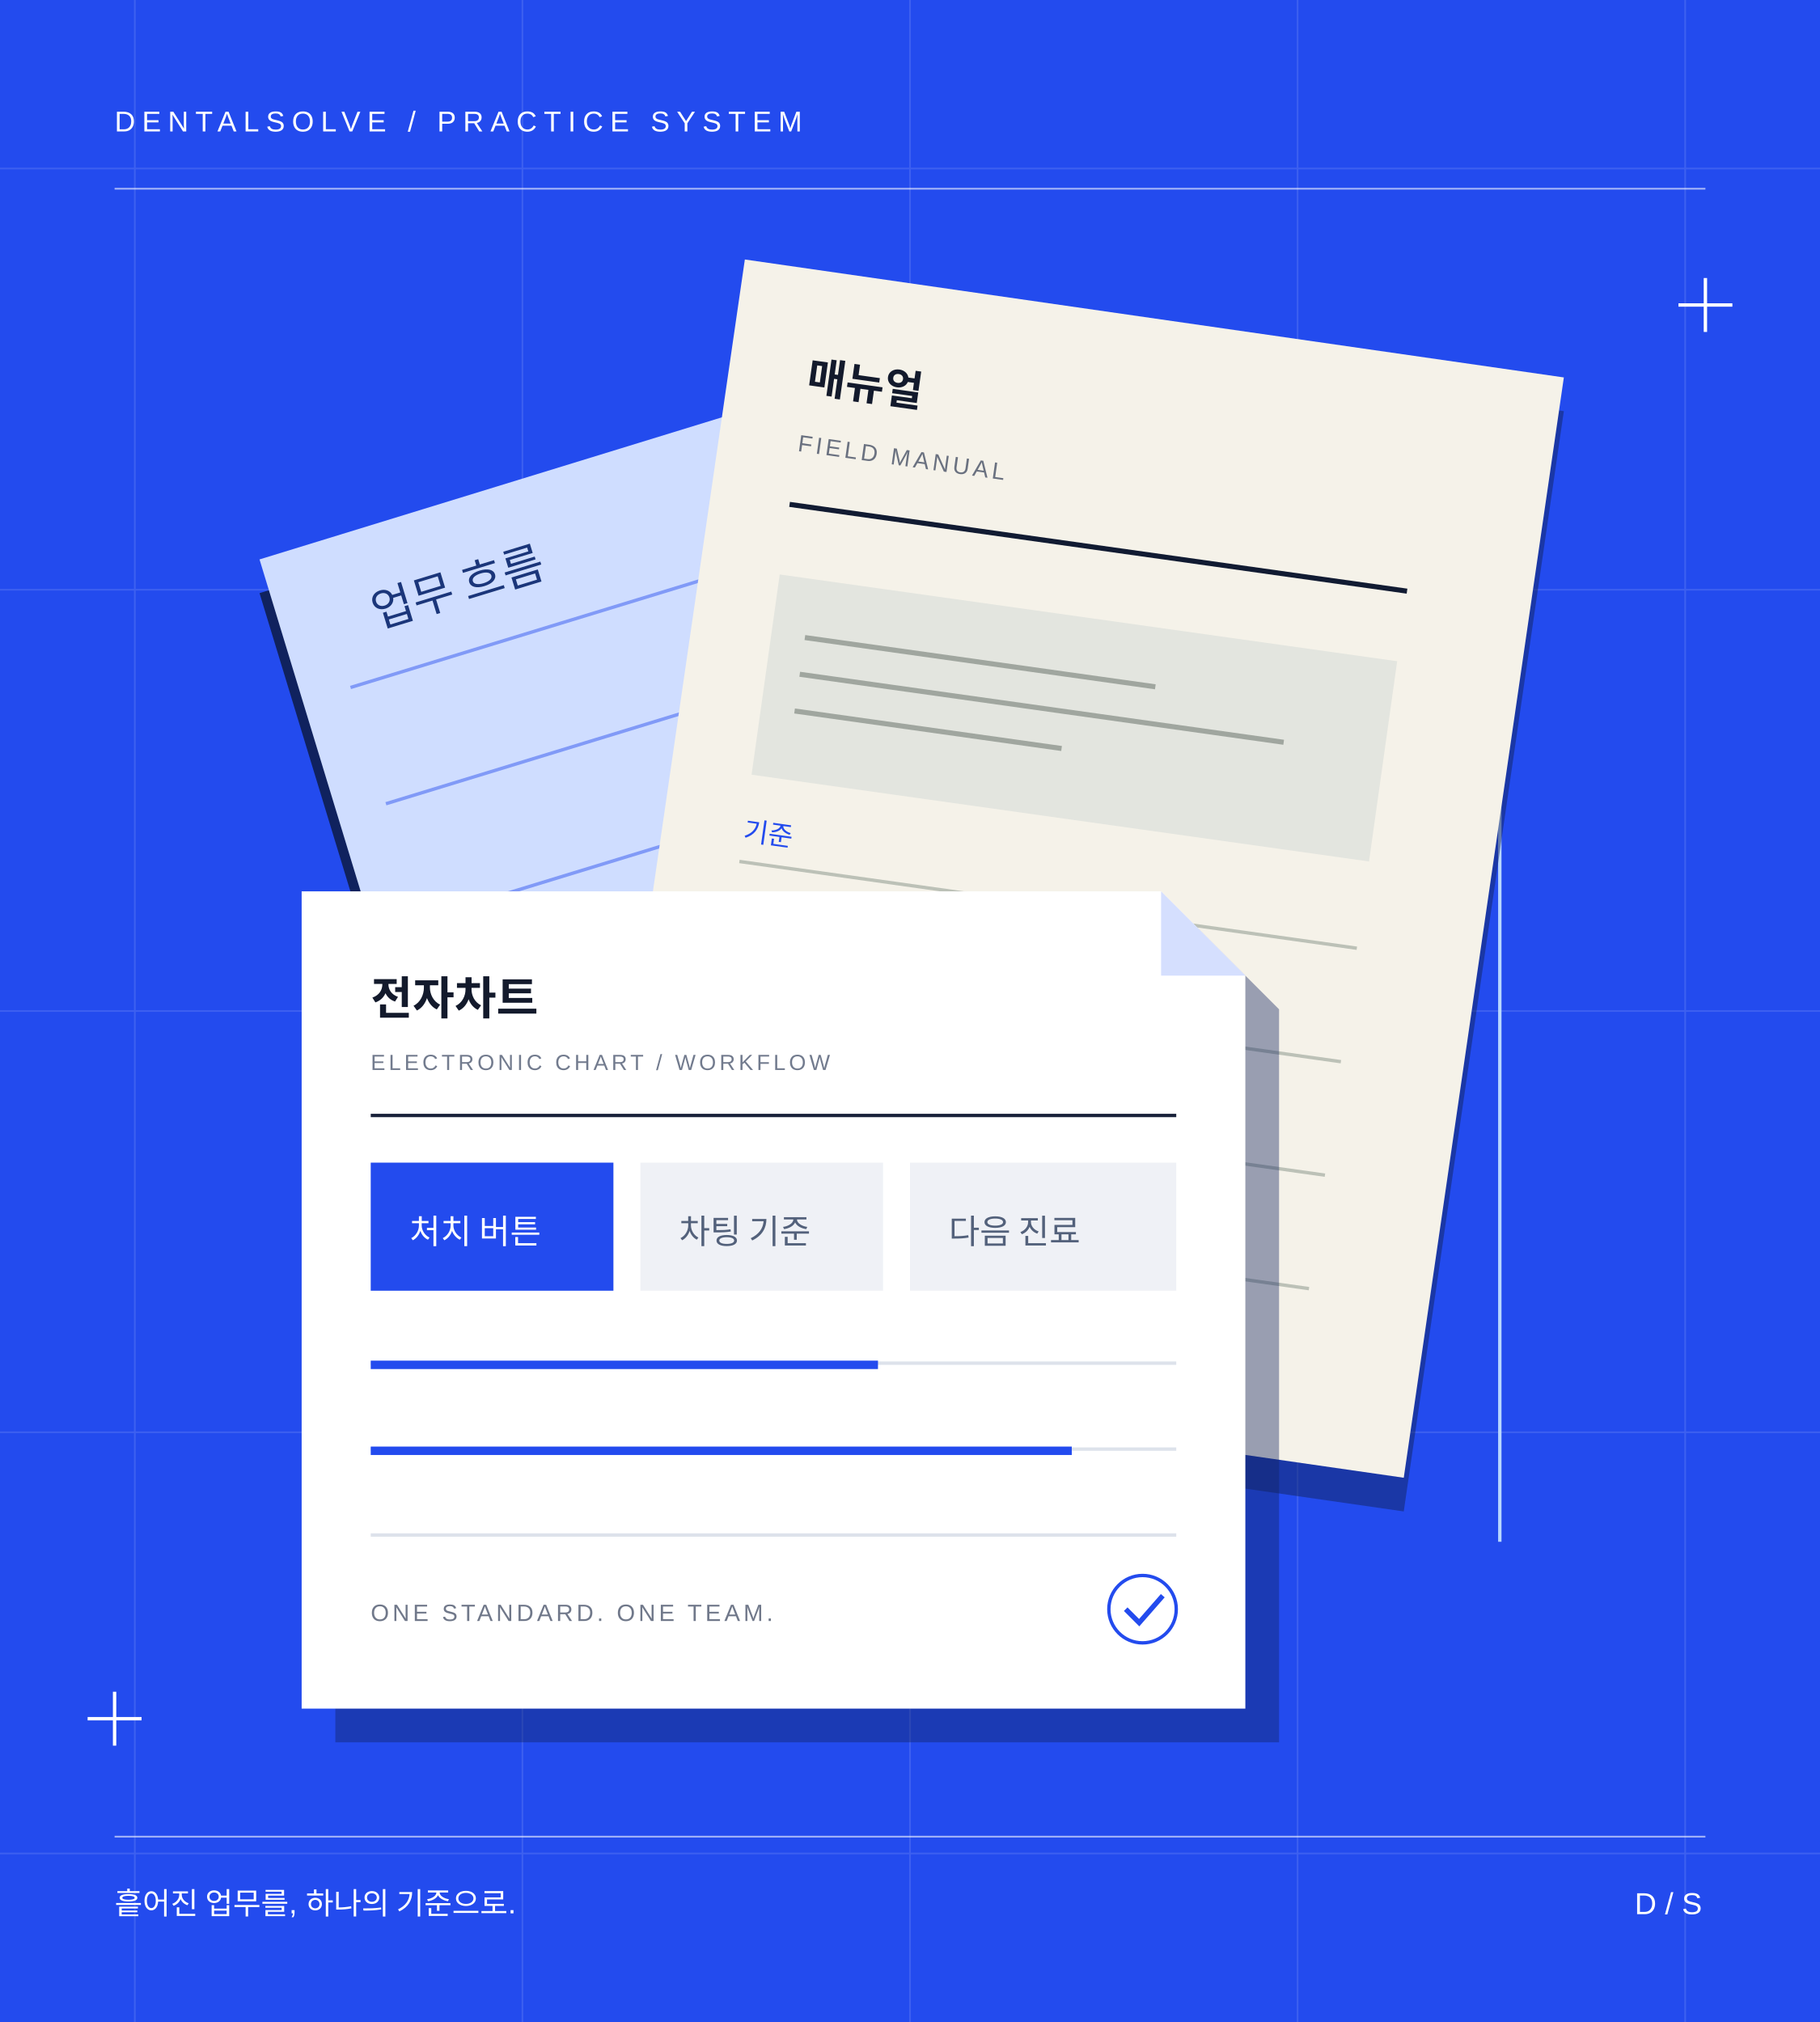
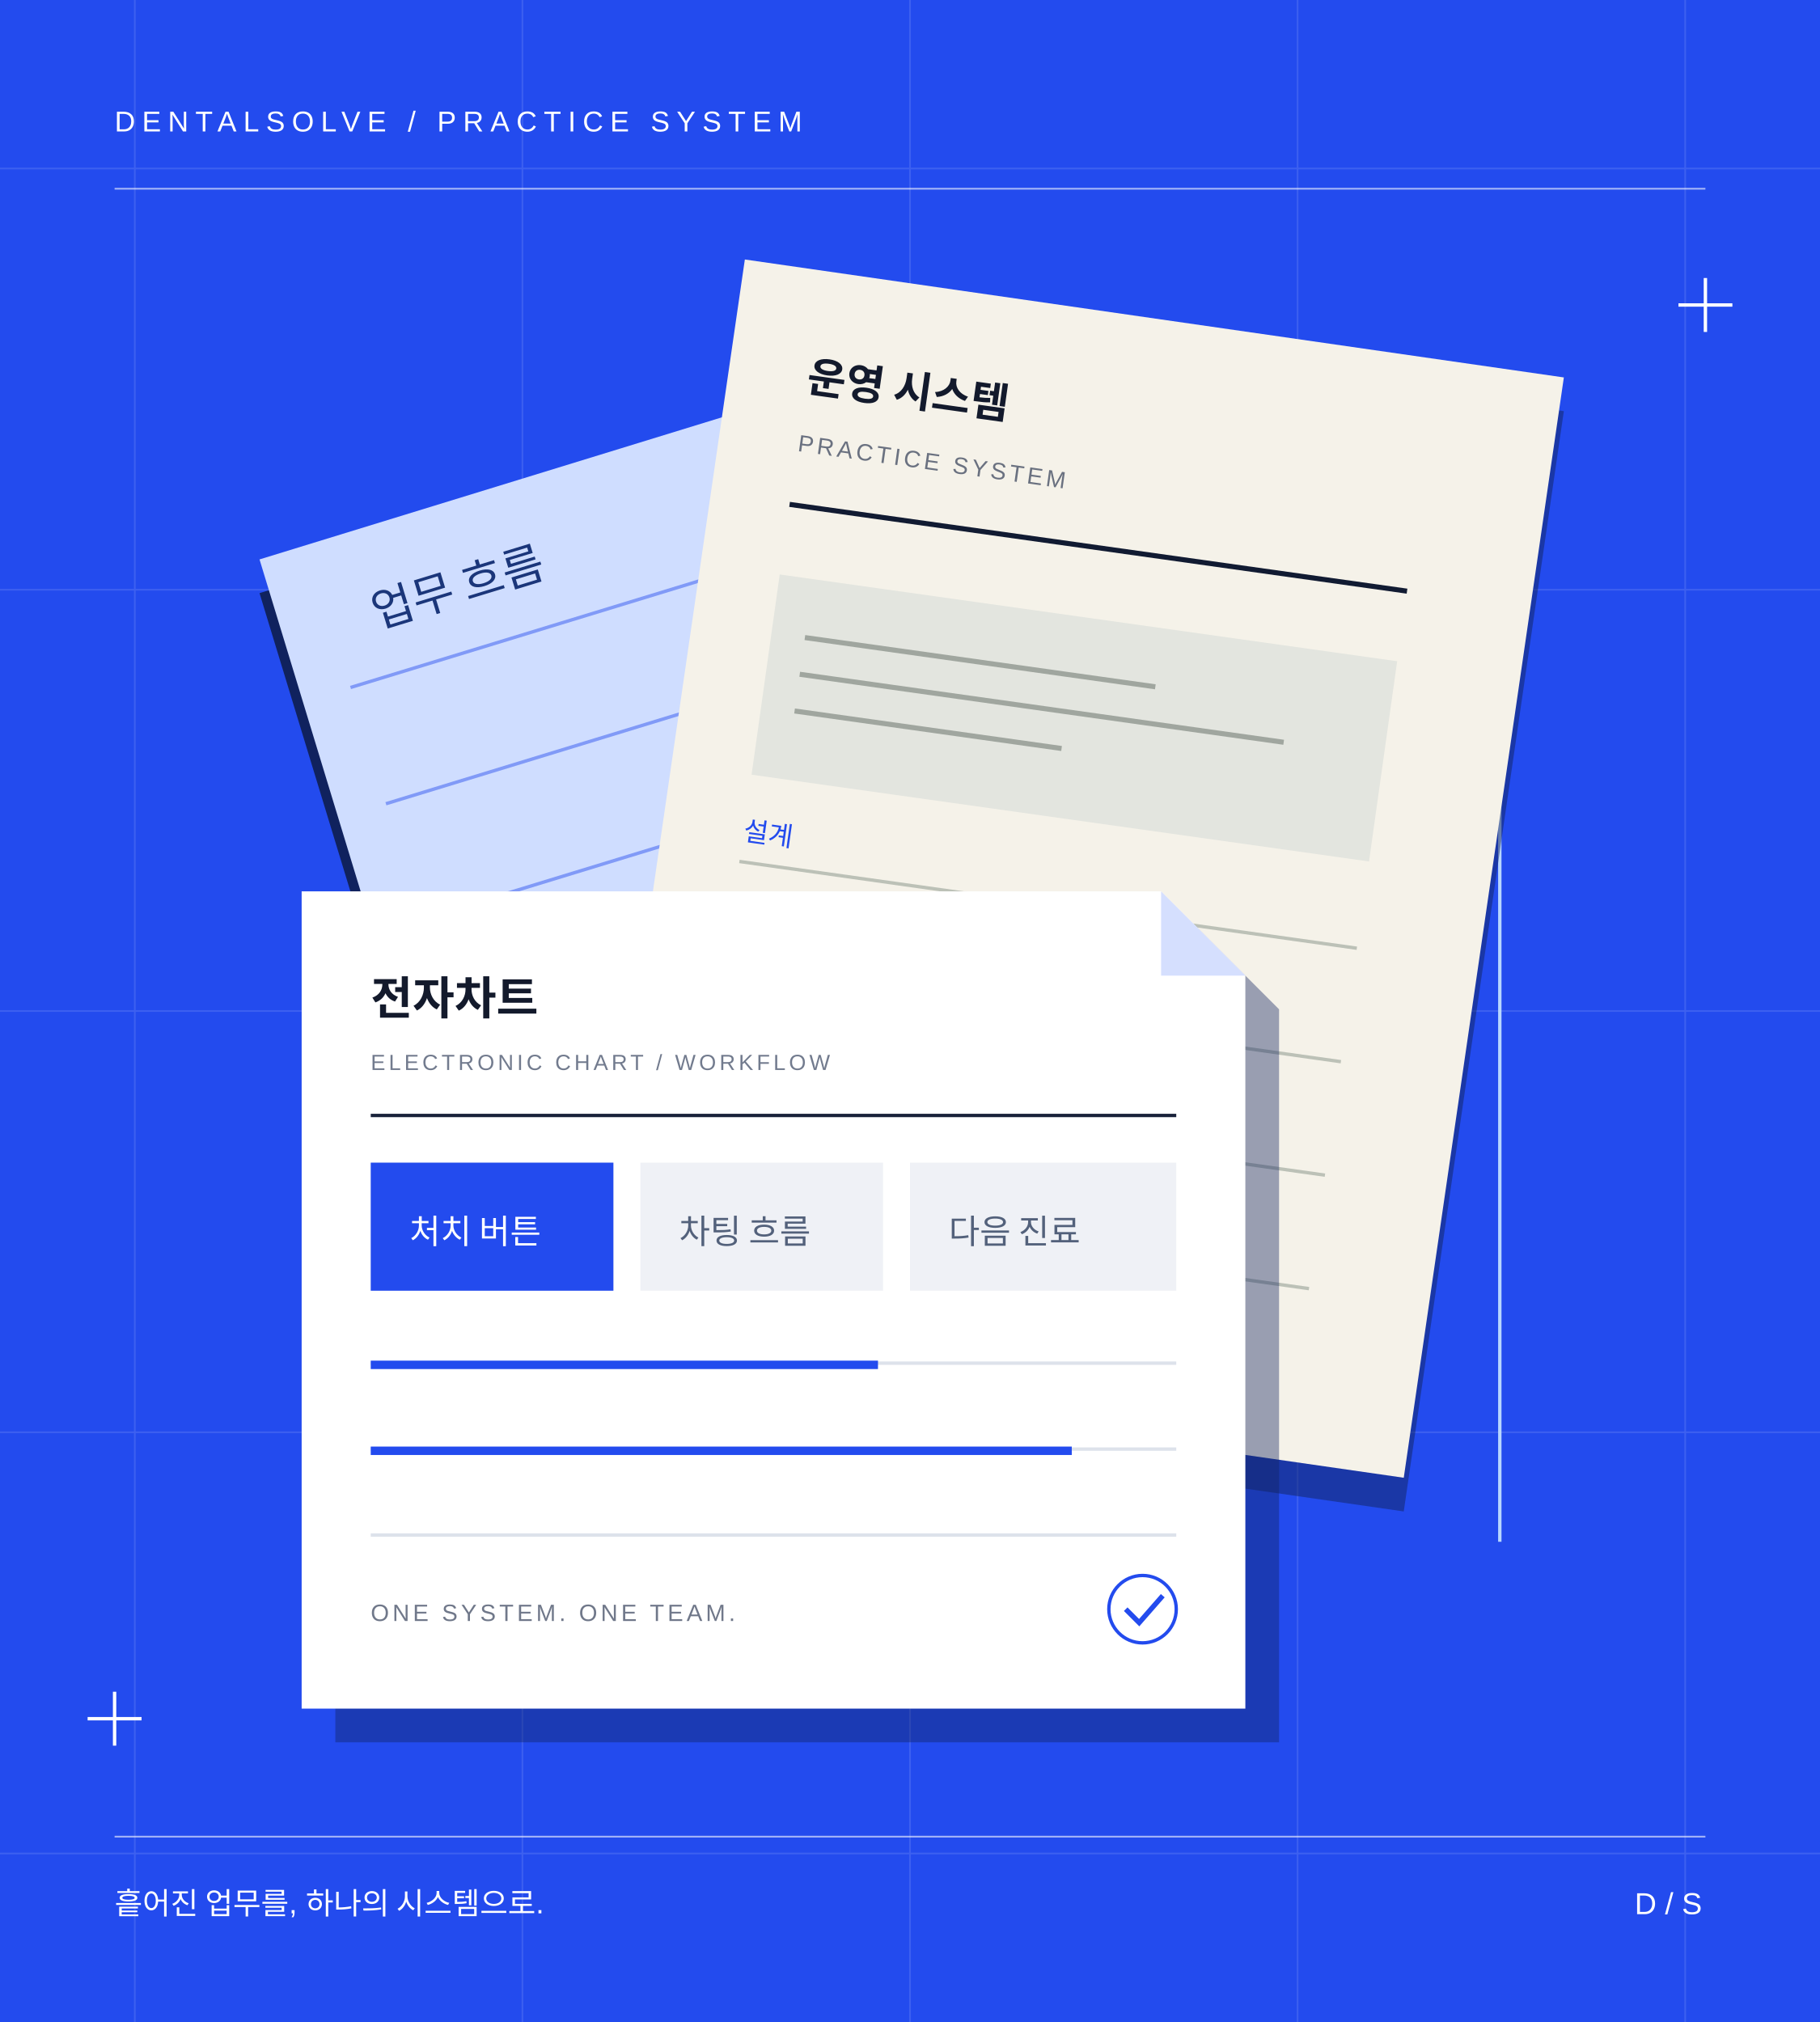
<svg xmlns="http://www.w3.org/2000/svg" width="1080" height="1200" viewBox="0 0 1080 1200" fill="none">
  <style>
text{font-family:Arial,'Apple SD Gothic Neo','Malgun Gothic',sans-serif}.sheet-a{animation:sheetA 4.6s cubic-bezier(.2,.7,.2,1) both}.sheet-b{animation:sheetB 4.6s cubic-bezier(.2,.7,.2,1) both}.sheet-c{animation:sheetC 4.6s cubic-bezier(.2,.7,.2,1) both}.trace{stroke-dasharray:1000;stroke-dashoffset:1000;animation:trace 3s .4s ease-out forwards}.rule{transform-box:fill-box;transform-origin:left;animation:rule 1.3s 1.6s both}
@keyframes sheetA{0%{transform:translate(-60px,50px) rotate(-5deg);opacity:.4}50%,100%{transform:translate(0,0);opacity:1}}
@keyframes sheetB{0%{transform:translate(120px,-90px) rotate(5deg);opacity:.3}65%,100%{transform:translate(0,0);opacity:1}}
@keyframes sheetC{0%{transform:translate(70px,130px);opacity:0}75%,100%{transform:translate(0,0);opacity:1}}
@keyframes trace{to{stroke-dashoffset:0}}@keyframes rule{from{transform:scaleX(0)}to{transform:scaleX(1)}}
@media(prefers-reduced-motion:reduce){*{animation:none!important}.trace{stroke-dashoffset:0}}
</style>
  <rect width="1080" height="1200" fill="#234BEE" />
  <g stroke="#FFFFFF" stroke-opacity=".12">
    <path d="M80 0V1200M310 0V1200M540 0V1200M770 0V1200M1000 0V1200M0 100H1080M0 350H1080M0 600H1080M0 850H1080M0 1100H1080" />
  </g>
  <text x="68" y="78" fill="#FFF" font-size="17" letter-spacing="4">DENTALSOLVE / PRACTICE SYSTEM</text>
  <path d="M68 112H1012" stroke="#FFF" stroke-opacity=".6" />
  <path class="trace" d="M105 740V220H890V1000H145" stroke="#B8D7FF" stroke-width="2" />
  <g class="sheet-a">
    <path d="M154 352L616 210L800 814L338 956Z" fill="#10225E" />
    <path d="M154 332L616 190L800 794L338 936Z" fill="#CFDDFF" />
    <path d="M208 408L558 301M229 477L579 370M249 546L599 439M270 615L620 508M291 684L641 577M311 753L661 646" stroke="#234BEE" stroke-opacity=".45" stroke-width="2" />
    <text x="224" y="373" fill="#1B367A" font-size="27" transform="rotate(-17 224 373)">업무 흐름</text>
  </g>
  <g class="sheet-b">
    <path d="M442 174L928 244L833 897L347 827Z" fill="#12245F" fill-opacity=".5" />
    <path d="M442 154L928 224L833 877L347 807Z" fill="#F5F2E9" />
    <g transform="translate(478 232) rotate(8)">
-       <text fill="#131A2C" font-size="25" font-weight="700">매뉴얼</text>
-       <text y="36" fill="#6A7180" font-size="14" letter-spacing="2">FIELD MANUAL</text>
+       <text fill="#131A2C" font-size="25" font-weight="700">운영 시스템</text>
+       <text y="36" fill="#6A7180" font-size="14" letter-spacing="2">PRACTICE SYSTEM</text>
      <path d="M0 68H370" stroke="#111B32" stroke-width="3" />
      <rect y="110" width="370" height="120" fill="#E3E5DF" />
      <path d="M20 145H230M20 167H310M20 189H180" stroke="#A0A69F" stroke-width="3" />
      <path d="M0 282H370M0 350H370M0 418H370M0 486H370" stroke="#BCC1B7" stroke-width="2" />
-       <text y="269" fill="#234BEE" font-size="16">기준</text>
+       <text y="269" fill="#234BEE" font-size="16">설계</text>
      <text y="337" fill="#234BEE" font-size="16">교육</text>
      <text y="405" fill="#234BEE" font-size="16">현장 적용</text>
    </g>
  </g>
  <g class="sheet-c">
    <path d="M199 549H709L759 599V1034H199Z" fill="#10225E" fill-opacity=".4" />
    <path d="M179 529H689L739 579V1014H179Z" fill="#FFFFFF" />
    <path d="M689 529V579H739" fill="#D5DFFE" />
    <text x="220" y="602" fill="#131A2C" font-size="27" font-weight="700">전자차트</text>
    <text x="220" y="635" fill="#727B8E" font-size="13" letter-spacing="2">ELECTRONIC CHART / WORKFLOW</text>
    <path d="M220 662H698" stroke="#19223A" stroke-width="2" />
    <g fill="#EFF1F6">
      <rect x="220" y="690" width="144" height="76" />
      <rect x="380" y="690" width="144" height="76" />
      <rect x="540" y="690" width="158" height="76" />
    </g>
    <rect x="220" y="690" width="144" height="76" fill="#234BEE" />
    <text x="243" y="738" fill="#FFFFFF" font-size="20">처치 버튼</text>
-     <text x="403" y="738" fill="#53617B" font-size="20">차팅 기준</text>
+     <text x="403" y="738" fill="#53617B" font-size="20">차팅 흐름</text>
    <text x="563" y="738" fill="#53617B" font-size="20">다음 진료</text>
    <path d="M220 809H698M220 860H698M220 911H698" stroke="#DDE2EB" stroke-width="2" />
    <path class="rule" d="M220 810H521" stroke="#234BEE" stroke-width="5" />
    <path class="rule" d="M220 861H636" stroke="#234BEE" stroke-width="5" />
    <circle cx="678" cy="955" r="20" stroke="#234BEE" stroke-width="2" />
    <path d="M668 955L676 963L690 947" stroke="#234BEE" stroke-width="3" />
-     <text x="220" y="962" fill="#70788A" font-size="14" letter-spacing="2">ONE STANDARD. ONE TEAM.</text>
+     <text x="220" y="962" fill="#70788A" font-size="14" letter-spacing="2">ONE SYSTEM. ONE TEAM.</text>
  </g>
  <path d="M68 1090H1012" stroke="#FFF" stroke-opacity=".6" />
-   <text x="68" y="1136" fill="#FFFFFF" font-size="18">흩어진 업무를, 하나의 기준으로.</text>
+   <text x="68" y="1136" fill="#FFFFFF" font-size="18">흩어진 업무를, 하나의 시스템으로.</text>
  <text x="1010" y="1136" fill="#FFFFFF" font-size="18" text-anchor="end">D / S</text>
  <g stroke="#FFF" stroke-width="2">
    <path d="M1012 165V197M996 181H1028M68 1004V1036M52 1020H84" />
  </g>
</svg>
